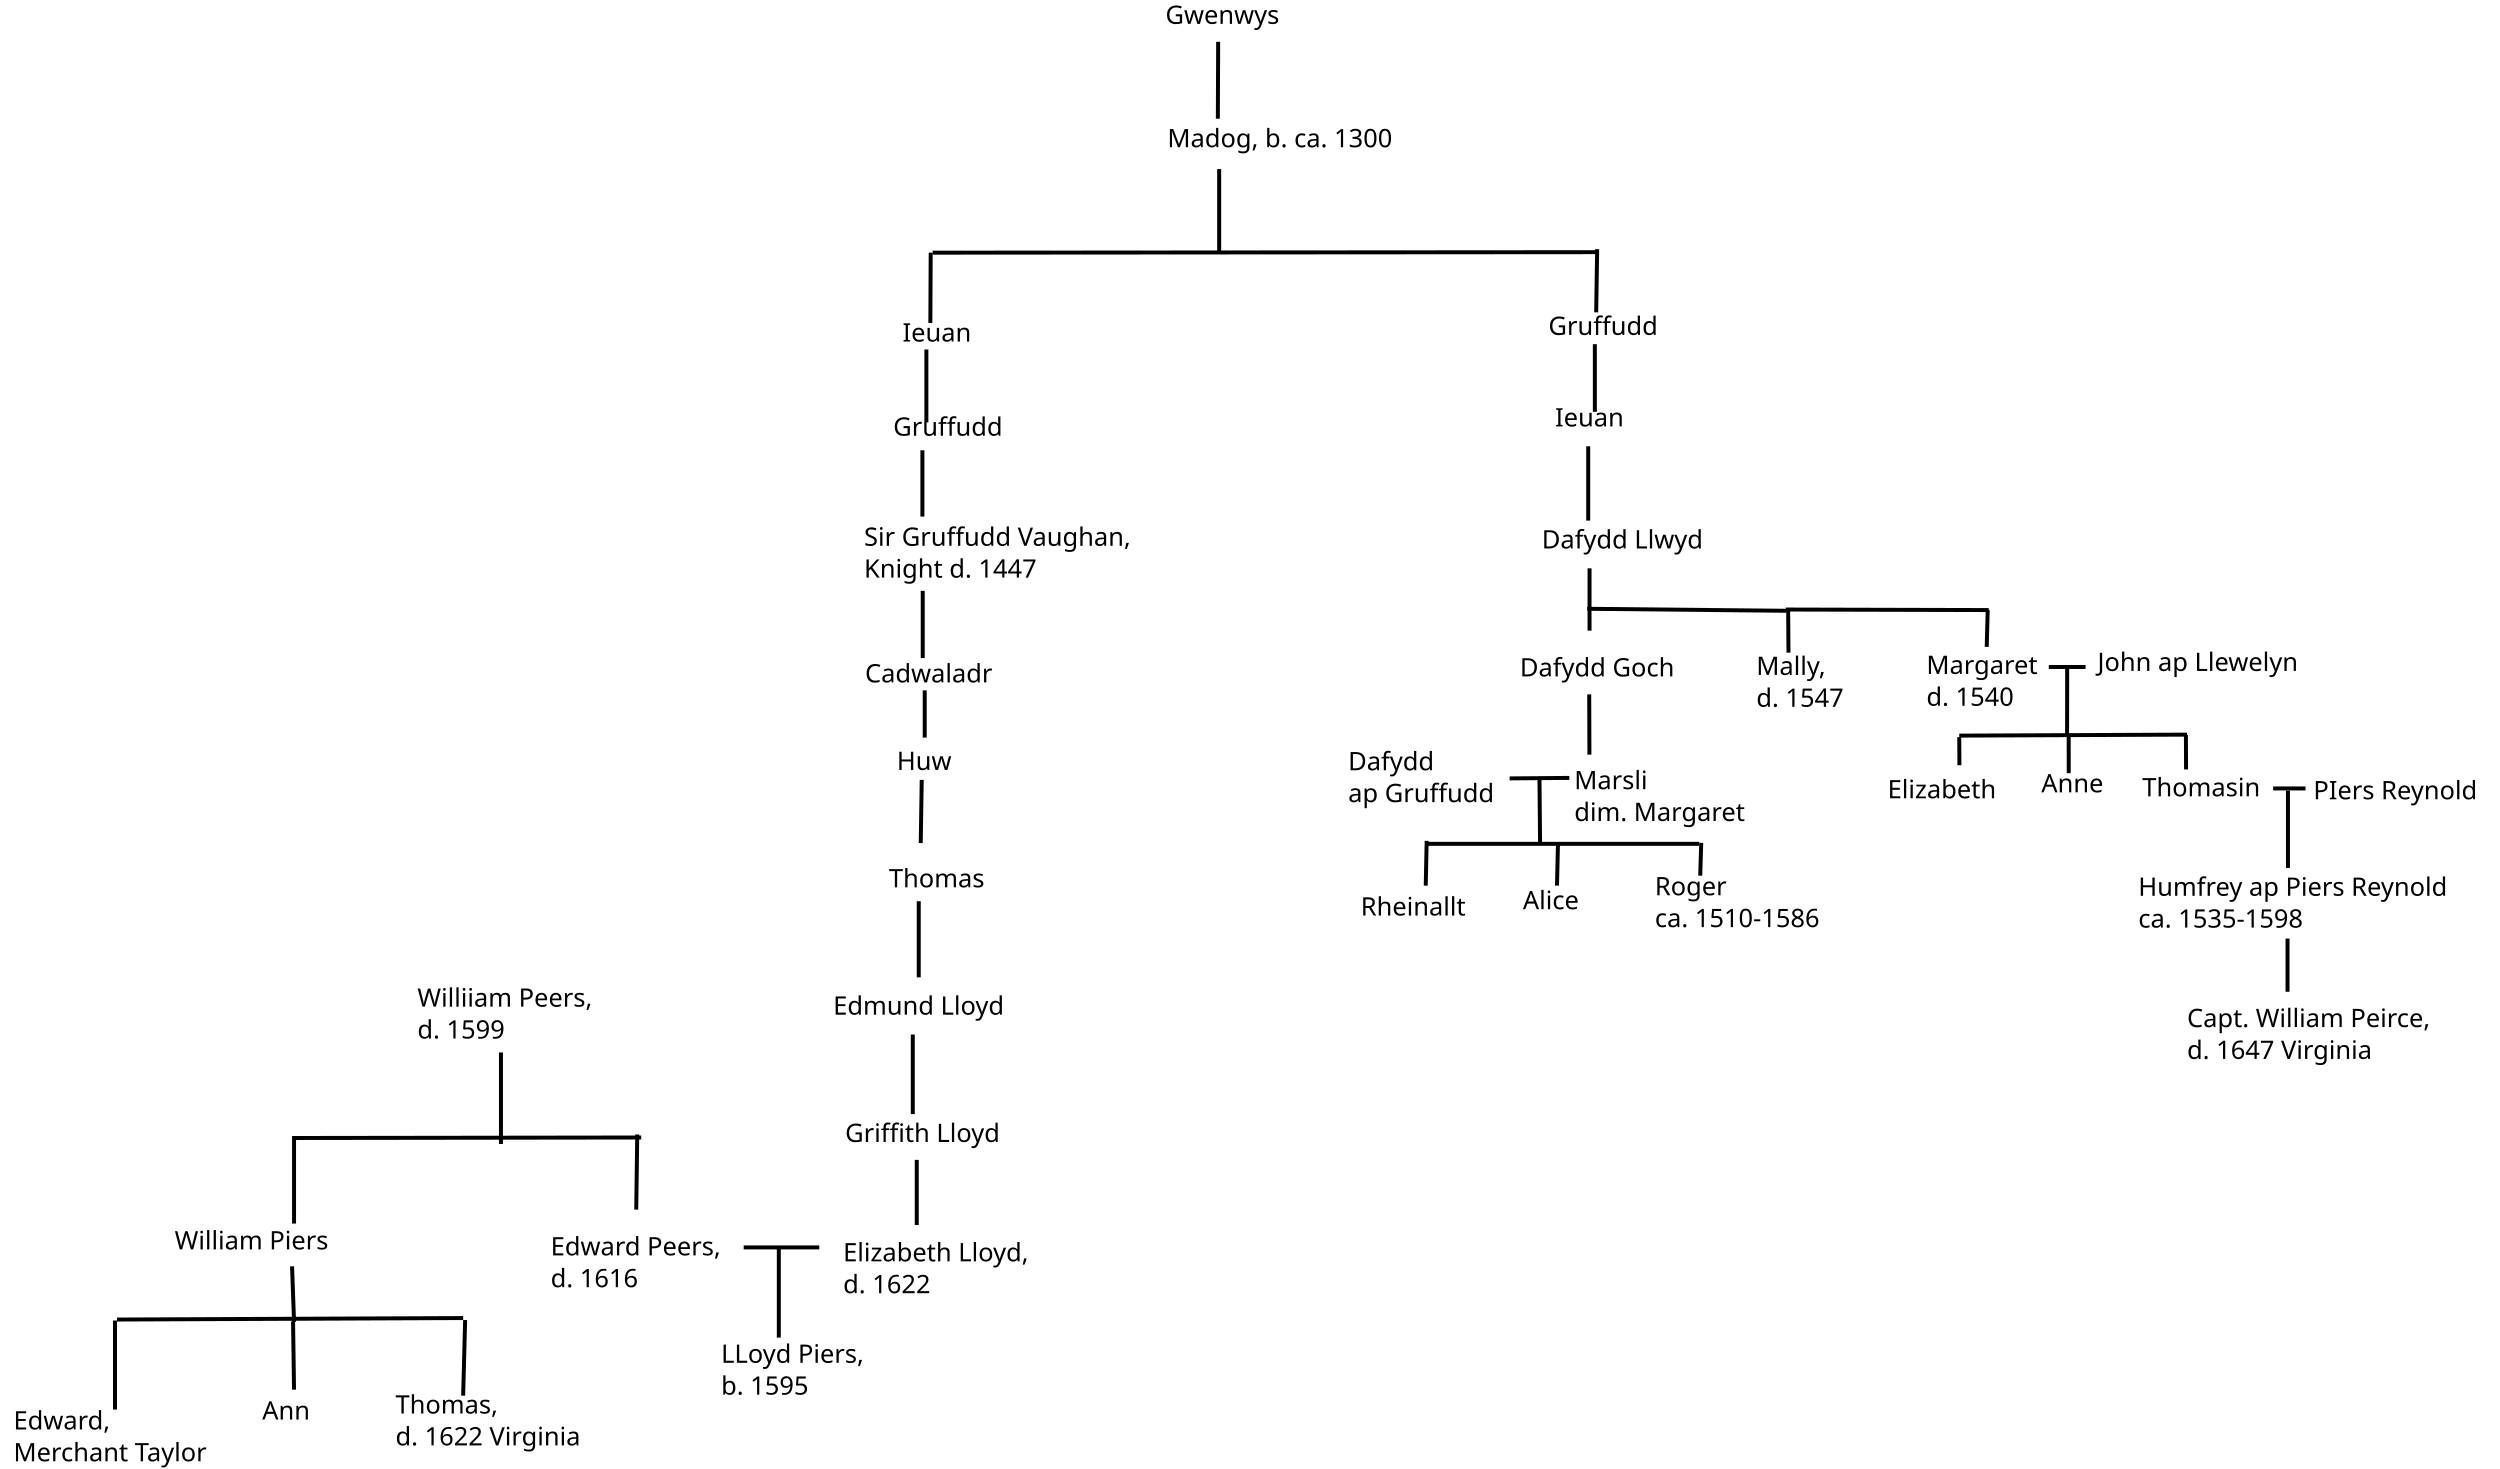
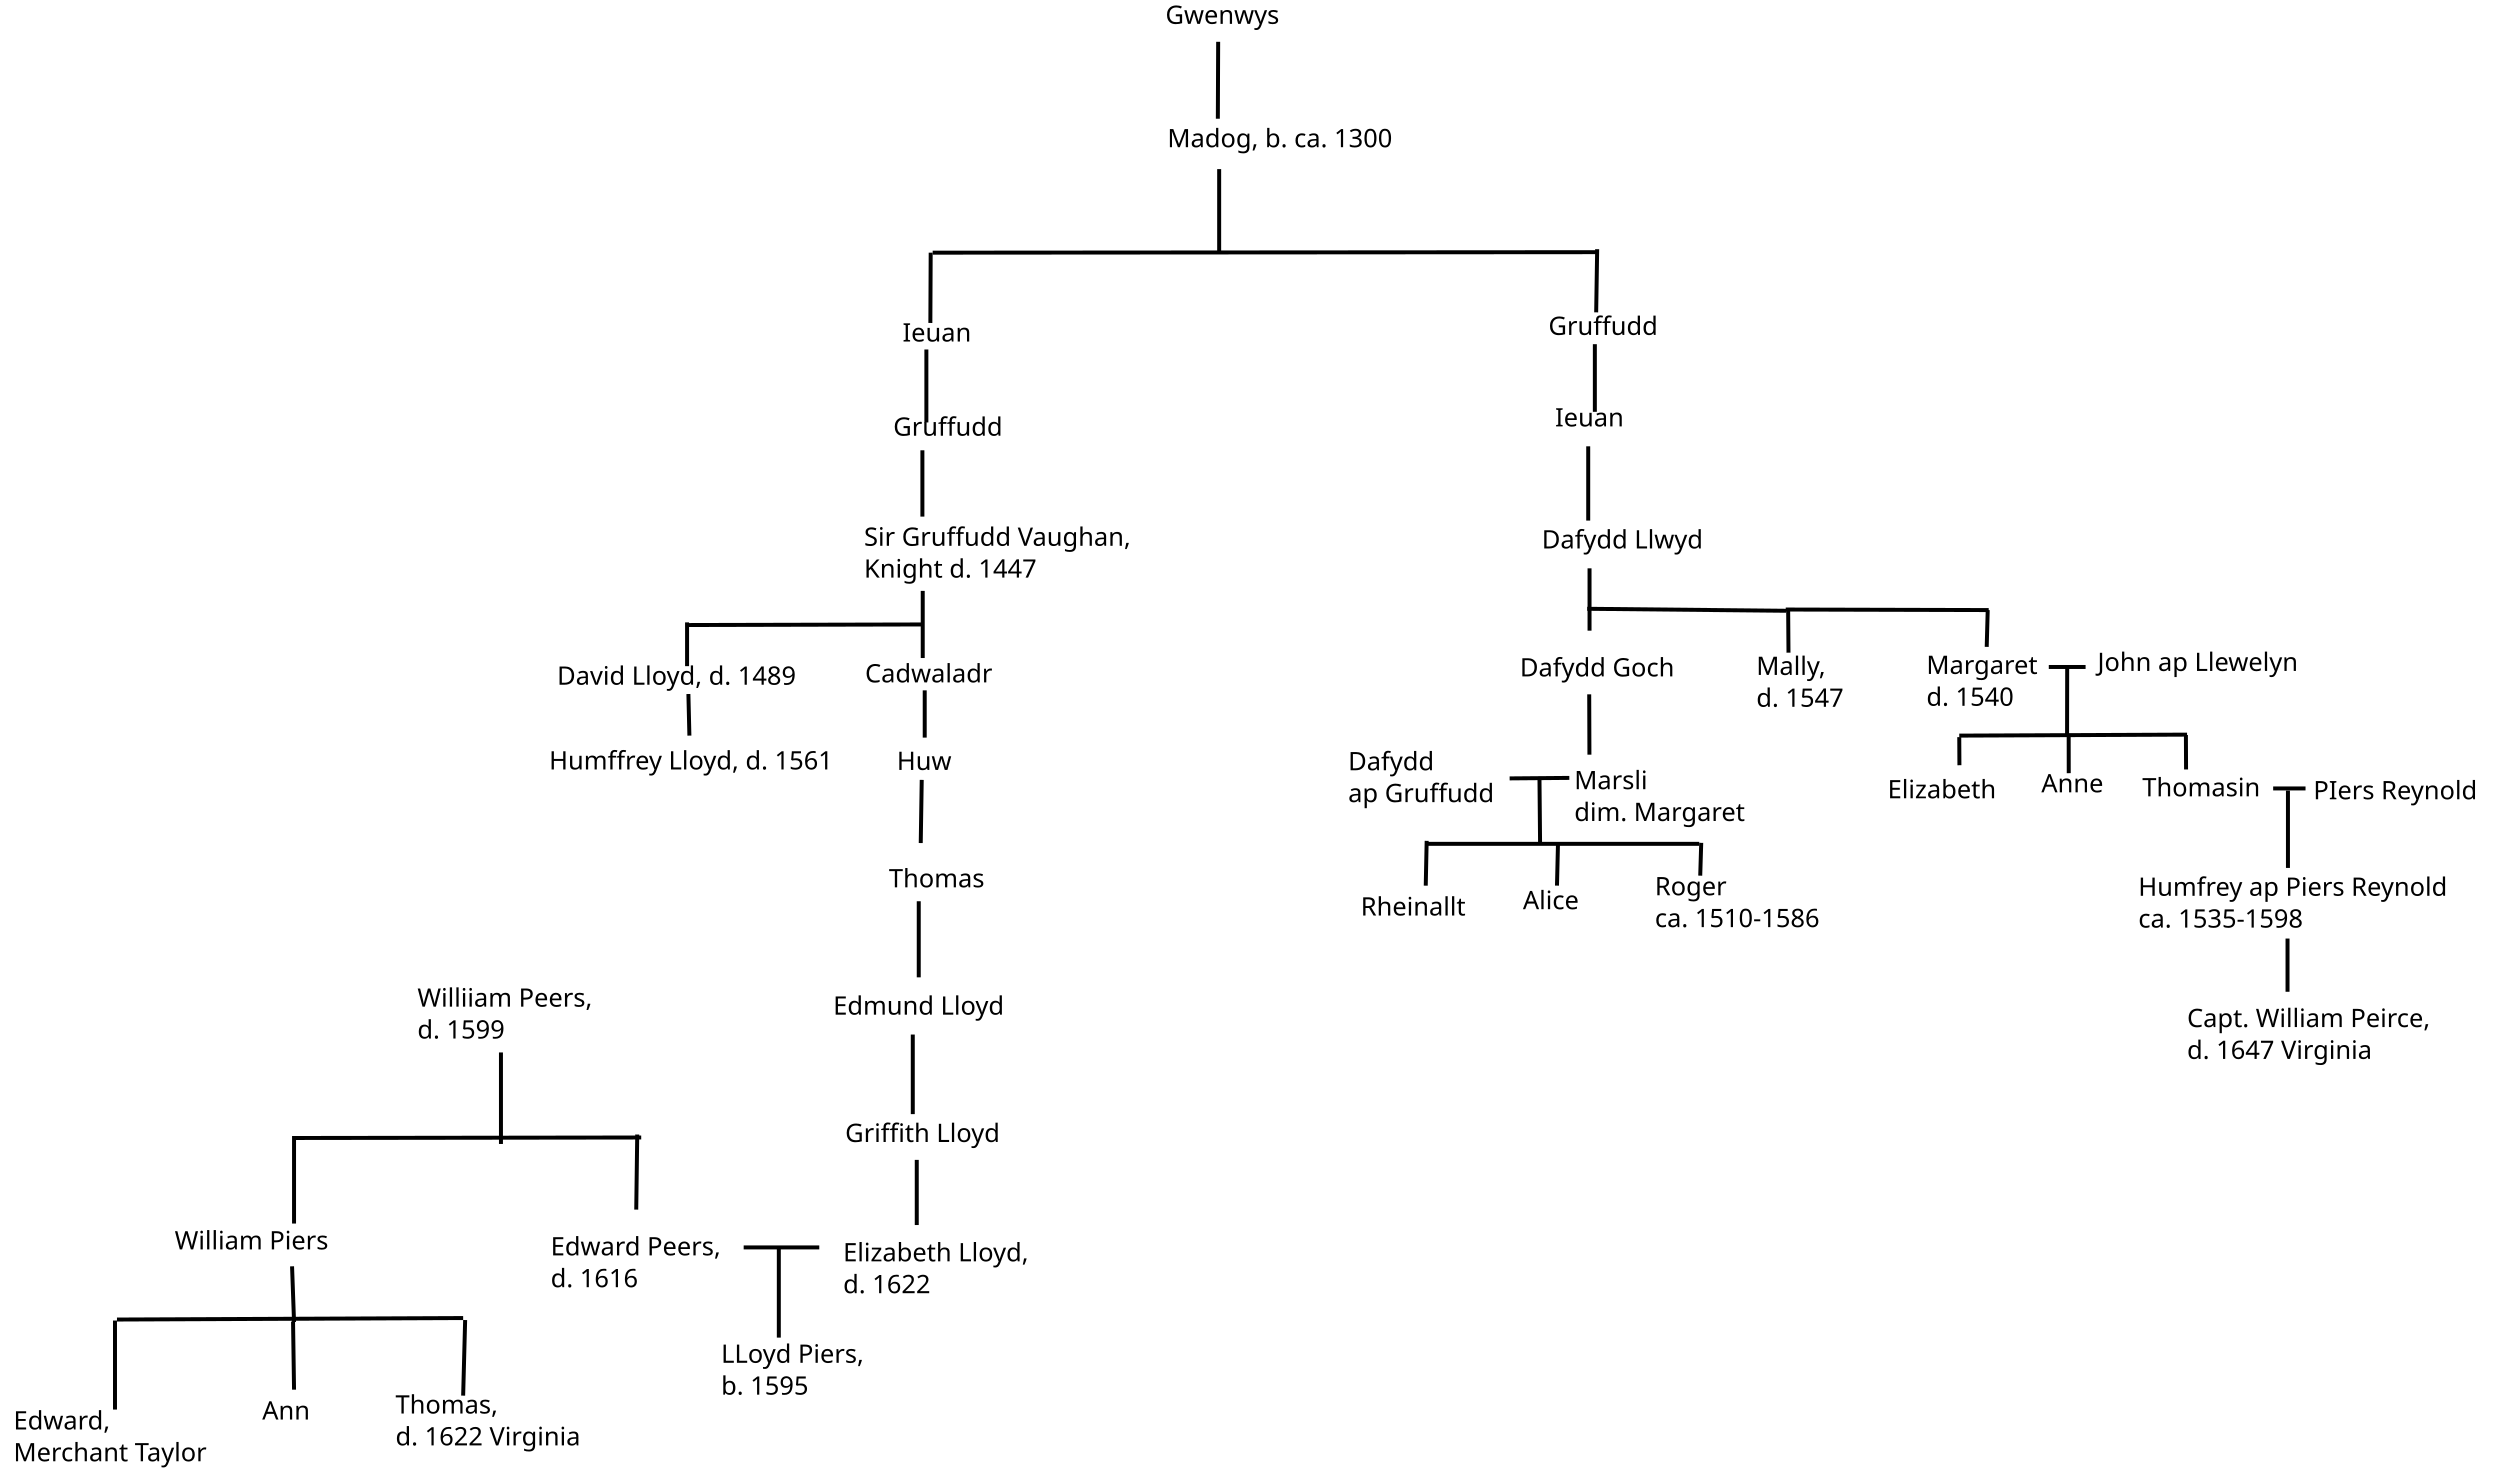
<svg xmlns="http://www.w3.org/2000/svg" width="63cm" height="37cm" viewBox="104 203 1243 738">
  <g id="Background">
    <text font-size="12.8" style="fill: #000000; fill-opacity: 1; stroke: none;text-anchor:start;font-family:sans-serif;font-style:normal;font-weight:normal" x="683" y="215">
      <tspan x="683" y="215">Gwenwys</tspan>
    </text>
    <line style="fill: none; stroke-opacity: 1; stroke-width: 2; stroke: #000000" x1="709.5" y1="224" x2="709.334" y2="262.666" />
    <text font-size="12.8" style="fill: #000000; fill-opacity: 1; stroke: none;text-anchor:start;font-family:sans-serif;font-style:normal;font-weight:normal" x="684" y="277">
      <tspan x="684" y="277">Madog, b. ca. 1300</tspan>
    </text>
    <line style="fill: none; stroke-opacity: 1; stroke-width: 2; stroke: #000000" x1="710" y1="288" x2="710" y2="329.75" />
    <line style="fill: none; stroke-opacity: 1; stroke-width: 2; stroke: #000000" x1="566" y1="330" x2="899.5" y2="329.75" />
    <line style="fill: none; stroke-opacity: 1; stroke-width: 2; stroke: #000000" x1="565" y1="330" x2="564.834" y2="365.334" />
    <line style="fill: none; stroke-opacity: 1; stroke-width: 2; stroke: #000000" x1="900" y1="328.25" x2="899.5" y2="360" />
    <text font-size="12.8" style="fill: #000000; fill-opacity: 1; stroke: none;text-anchor:start;font-family:sans-serif;font-style:normal;font-weight:normal" x="550.834" y="374.666">
      <tspan x="550.834" y="374.666">Ieuan</tspan>
    </text>
    <text font-size="12.8" style="fill: #000000; fill-opacity: 1; stroke: none;text-anchor:start;font-family:sans-serif;font-style:normal;font-weight:normal" x="875.5" y="371.334">
      <tspan x="875.5" y="371.334">Gruffudd</tspan>
    </text>
    <line style="fill: none; stroke-opacity: 1; stroke-width: 2; stroke: #000000" x1="562.834" y1="378.666" x2="562.834" y2="415.334" />
    <text font-size="12.8" style="fill: #000000; fill-opacity: 1; stroke: none;text-anchor:start;font-family:sans-serif;font-style:normal;font-weight:normal" x="546.166" y="422">
      <tspan x="546.166" y="422">Gruffudd</tspan>
    </text>
    <line style="fill: none; stroke-opacity: 1; stroke-width: 2; stroke: #000000" x1="560.834" y1="429.334" x2="560.834" y2="462.666" />
    <text font-size="12.8" style="fill: #000000; fill-opacity: 1; stroke: none;text-anchor:start;font-family:sans-serif;font-style:normal;font-weight:normal" x="531.5" y="477.334">
      <tspan x="531.5" y="477.334">Sir Gruffudd Vaughan,</tspan>
      <tspan x="531.5" y="493.334">Knight d. 1447</tspan>
    </text>
    <line style="fill: none; stroke-opacity: 1; stroke-width: 2; stroke: #000000" x1="898.834" y1="376" x2="898.834" y2="410" />
    <text font-size="12.8" style="fill: #000000; fill-opacity: 1; stroke: none;text-anchor:start;font-family:sans-serif;font-style:normal;font-weight:normal" x="878.834" y="417.334">
      <tspan x="878.834" y="417.334">Ieuan</tspan>
    </text>
    <line style="fill: none; stroke-opacity: 1; stroke-width: 2; stroke: #000000" x1="895.5" y1="427.334" x2="895.5" y2="464.668" />
    <text font-size="12.8" style="fill: #000000; fill-opacity: 1; stroke: none;text-anchor:start;font-family:sans-serif;font-style:normal;font-weight:normal" x="872.168" y="478.668">
      <tspan x="872.168" y="478.668">Dafydd Llwyd</tspan>
    </text>
    <text font-size="12.8" style="fill: #000000; fill-opacity: 1; stroke: none;text-anchor:start;font-family:sans-serif;font-style:normal;font-weight:normal" x="588.166" y="470.666">
      <tspan x="588.166" y="470.666" />
    </text>
    <line style="fill: none; stroke-opacity: 1; stroke-width: 2; stroke: #000000" x1="896.166" y1="488.666" x2="896.166" y2="520" />
    <text font-size="12.8" style="fill: #000000; fill-opacity: 1; stroke: none;text-anchor:start;font-family:sans-serif;font-style:normal;font-weight:normal" x="861.166" y="543">
      <tspan x="861.166" y="543">Dafydd Goch</tspan>
    </text>
    <line style="fill: none; stroke-opacity: 1; stroke-width: 2; stroke: #000000" x1="896" y1="552" x2="896.108" y2="582.332" />
    <text font-size="12.8" style="fill: #000000; fill-opacity: 1; stroke: none;text-anchor:start;font-family:sans-serif;font-style:normal;font-weight:normal" x="764.834" y="575.166">
      <tspan x="764.834" y="575.166" />
    </text>
    <text font-size="12.8" style="fill: #000000; fill-opacity: 1; stroke: none;text-anchor:start;font-family:sans-serif;font-style:normal;font-weight:normal" x="770.834" y="573.834">
      <tspan x="770.834" y="573.834" />
    </text>
    <text font-size="12.8" style="fill: #000000; fill-opacity: 1; stroke: none;text-anchor:start;font-family:sans-serif;font-style:normal;font-weight:normal" x="738.834" y="575.166">
      <tspan x="738.834" y="575.166" />
    </text>
    <line style="fill: none; stroke-opacity: 1; stroke-width: 2; stroke: #000000" x1="561" y1="500" x2="561" y2="533.75" />
    <text font-size="12.8" style="fill: #000000; fill-opacity: 1; stroke: none;text-anchor:start;font-family:sans-serif;font-style:normal;font-weight:normal" x="532" y="546">
      <tspan x="532" y="546">Cadwaladr</tspan>
    </text>
    <line style="fill: none; stroke-opacity: 1; stroke-width: 2; stroke: #000000" x1="562" y1="550" x2="562" y2="573.75" />
    <text font-size="12.8" style="fill: #000000; fill-opacity: 1; stroke: none;text-anchor:start;font-family:sans-serif;font-style:normal;font-weight:normal" x="548" y="590">
      <tspan x="548" y="590">Huw</tspan>
    </text>
    <line style="fill: none; stroke-opacity: 1; stroke-width: 2; stroke: #000000" x1="560.5" y1="595" x2="560" y2="626.75" />
    <text font-size="12.8" style="fill: #000000; fill-opacity: 1; stroke: none;text-anchor:start;font-family:sans-serif;font-style:normal;font-weight:normal" x="544" y="649">
      <tspan x="544" y="649">Thomas</tspan>
    </text>
    <line style="fill: none; stroke-opacity: 1; stroke-width: 2; stroke: #000000" x1="559" y1="656" x2="559" y2="694.25" />
    <text font-size="12.8" style="fill: #000000; fill-opacity: 1; stroke: none;text-anchor:start;font-family:sans-serif;font-style:normal;font-weight:normal" x="516" y="713">
      <tspan x="516" y="713">Edmund Lloyd</tspan>
    </text>
    <line style="fill: none; stroke-opacity: 1; stroke-width: 2; stroke: #000000" x1="556" y1="723" x2="556" y2="763" />
    <text font-size="12.8" style="fill: #000000; fill-opacity: 1; stroke: none;text-anchor:start;font-family:sans-serif;font-style:normal;font-weight:normal" x="522" y="777">
      <tspan x="522" y="777">Griffith Lloyd</tspan>
    </text>
    <line style="fill: none; stroke-opacity: 1; stroke-width: 2; stroke: #000000" x1="558" y1="786" x2="558" y2="818.75" />
    <text font-size="12.8" style="fill: #000000; fill-opacity: 1; stroke: none;text-anchor:start;font-family:sans-serif;font-style:normal;font-weight:normal" x="521" y="837">
      <tspan x="521" y="837">Elizabeth Lloyd,</tspan>
      <tspan x="521" y="853">d. 1622</tspan>
    </text>
    <text font-size="12.8" style="fill: #000000; fill-opacity: 1; stroke: none;text-anchor:start;font-family:sans-serif;font-style:normal;font-weight:normal" x="552" y="774">
      <tspan x="552" y="774" />
    </text>
    <line style="fill: none; stroke-opacity: 1; stroke-width: 2; stroke: #000000" x1="509" y1="830" x2="471" y2="830" />
    <text font-size="12.8" style="fill: #000000; fill-opacity: 1; stroke: none;text-anchor:start;font-family:sans-serif;font-style:normal;font-weight:normal" x="374" y="834">
      <tspan x="374" y="834">Edward Peers,</tspan>
      <tspan x="374" y="850">d. 1616</tspan>
    </text>
    <text font-size="12.8" style="fill: #000000; fill-opacity: 1; stroke: none;text-anchor:start;font-family:sans-serif;font-style:normal;font-weight:normal" x="410" y="828">
      <tspan x="410" y="828" />
    </text>
    <text font-size="12.8" style="fill: #000000; fill-opacity: 1; stroke: none;text-anchor:start;font-family:sans-serif;font-style:normal;font-weight:normal" x="406" y="833">
      <tspan x="406" y="833" />
    </text>
    <line style="fill: none; stroke-opacity: 1; stroke-width: 2; stroke: #000000" x1="417" y1="811" x2="417.5" y2="773.25" />
    <line style="fill: none; stroke-opacity: 1; stroke-width: 2; stroke: #000000" x1="419.5" y1="774.75" x2="244" y2="775" />
    <line style="fill: none; stroke-opacity: 1; stroke-width: 2; stroke: #000000" x1="349" y1="778" x2="349" y2="732" />
    <text font-size="12.8" style="fill: #000000; fill-opacity: 1; stroke: none;text-anchor:start;font-family:sans-serif;font-style:normal;font-weight:normal" x="307" y="709">
      <tspan x="307" y="709">Williiam Peers,</tspan>
      <tspan x="307" y="725">d. 1599</tspan>
    </text>
    <line style="fill: none; stroke-opacity: 1; stroke-width: 2; stroke: #000000" x1="245" y1="776" x2="245" y2="818" />
    <text font-size="12.8" style="fill: #000000; fill-opacity: 1; stroke: none;text-anchor:start;font-family:sans-serif;font-style:normal;font-weight:normal" x="185" y="831">
      <tspan x="185" y="831">William Piers</tspan>
    </text>
    <line style="fill: none; stroke-opacity: 1; stroke-width: 2; stroke: #000000" x1="244" y1="839.5" x2="245" y2="867.5" />
    <line style="fill: none; stroke-opacity: 1; stroke-width: 2; stroke: #000000" x1="330" y1="865.5" x2="156" y2="866.25" />
    <line style="fill: none; stroke-opacity: 1; stroke-width: 2; stroke: #000000" x1="155" y1="866.75" x2="155" y2="911.5" />
    <text font-size="12.8" style="fill: #000000; fill-opacity: 1; stroke: none;text-anchor:start;font-family:sans-serif;font-style:normal;font-weight:normal" x="104" y="921.5">
      <tspan x="104" y="921.5">Edward,</tspan>
      <tspan x="104" y="937.5">Merchant Taylor</tspan>
    </text>
    <line style="fill: none; stroke-opacity: 1; stroke-width: 2; stroke: #000000" x1="244.5" y1="867.25" x2="245" y2="901.5" />
    <text font-size="12.8" style="fill: #000000; fill-opacity: 1; stroke: none;text-anchor:start;font-family:sans-serif;font-style:normal;font-weight:normal" x="229" y="916.5">
      <tspan x="229" y="916.5">Ann </tspan>
    </text>
    <text font-size="12.8" style="fill: #000000; fill-opacity: 1; stroke: none;text-anchor:start;font-family:sans-serif;font-style:normal;font-weight:normal" x="131" y="922.5">
      <tspan x="131" y="922.5" />
    </text>
    <line style="fill: none; stroke-opacity: 1; stroke-width: 2; stroke: #000000" x1="331" y1="866.5" x2="330" y2="904.5" />
    <text font-size="12.8" style="fill: #000000; fill-opacity: 1; stroke: none;text-anchor:start;font-family:sans-serif;font-style:normal;font-weight:normal" x="296" y="913.5">
      <tspan x="296" y="913.5">Thomas,</tspan>
      <tspan x="296" y="929.5">d. 1622 Virginia</tspan>
    </text>
    <text font-size="12.8" style="fill: #000000; fill-opacity: 1; stroke: none;text-anchor:start;font-family:sans-serif;font-style:normal;font-weight:normal" x="994.5" y="696.75">
      <tspan x="994.5" y="696.75" />
    </text>
    <text font-size="12.8" style="fill: #000000; fill-opacity: 1; stroke: none;text-anchor:start;font-family:sans-serif;font-style:normal;font-weight:normal" x="1064" y="716.25">
      <tspan x="1064" y="716.25" />
    </text>
    <text font-size="12.8" style="fill: #000000; fill-opacity: 1; stroke: none;text-anchor:start;font-family:sans-serif;font-style:normal;font-weight:normal" x="1092.5" y="719.75">
      <tspan x="1092.5" y="719.75" />
    </text>
    <text font-size="12.8" style="fill: #000000; fill-opacity: 1; stroke: none;text-anchor:start;font-family:sans-serif;font-style:normal;font-weight:normal" x="403" y="831">
      <tspan x="403" y="831" />
    </text>
    <text font-size="12.8" style="fill: #000000; fill-opacity: 1; stroke: none;text-anchor:start;font-family:sans-serif;font-style:normal;font-weight:normal" x="405" y="829">
      <tspan x="405" y="829" />
    </text>
    <line style="fill: none; stroke-opacity: 1; stroke-width: 2; stroke: #000000" x1="488.666" y1="829.666" x2="488.666" y2="875.334" />
    <text font-size="12.8" style="fill: #000000; fill-opacity: 1; stroke: none;text-anchor:start;font-family:sans-serif;font-style:normal;font-weight:normal" x="459.666" y="888">
      <tspan x="459.666" y="888">LLoyd Piers,</tspan>
      <tspan x="459.666" y="904">b. 1595</tspan>
    </text>
    <line style="fill: none; stroke-opacity: 1; stroke-width: 2; stroke: #000000" x1="994.778" y1="509.374" x2="1096.8" y2="509.644" />
    <line style="fill: none; stroke-opacity: 1; stroke-width: 2; stroke: #000000" x1="996" y1="509.75" x2="996.164" y2="531.066" />
    <text font-size="12.8" style="fill: #000000; fill-opacity: 1; stroke: none;text-anchor:start;font-family:sans-serif;font-style:normal;font-weight:normal" x="980" y="542.25">
      <tspan x="980" y="542.25">Mally,</tspan>
      <tspan x="980" y="558.25">d. 1547</tspan>
    </text>
    <text font-size="12.8" style="fill: #000000; fill-opacity: 1; stroke: none;text-anchor:start;font-family:sans-serif;font-style:normal;font-weight:normal" x="1156.5" y="541.75">
      <tspan x="1156.5" y="541.75" />
    </text>
    <text font-size="12.8" style="fill: #000000; fill-opacity: 1; stroke: none;text-anchor:start;font-family:sans-serif;font-style:normal;font-weight:normal" x="781.166" y="663.166">
      <tspan x="781.166" y="663.166">Rheinallt</tspan>
    </text>
    <line style="fill: none; stroke-opacity: 1; stroke-width: 2; stroke: #000000" x1="995" y1="510" x2="895" y2="509" />
    <text font-size="12.8" style="fill: #000000; fill-opacity: 1; stroke: none;text-anchor:start;font-family:sans-serif;font-style:normal;font-weight:normal" x="888.5" y="599.666">
      <tspan x="888.5" y="599.666">Marsli</tspan>
      <tspan x="888.5" y="615.666">dim. Margaret</tspan>
    </text>
    <text font-size="12.8" style="fill: #000000; fill-opacity: 1; stroke: none;text-anchor:start;font-family:sans-serif;font-style:normal;font-weight:normal" x="774.834" y="590.166">
      <tspan x="774.834" y="590.166">Dafydd </tspan>
      <tspan x="774.834" y="606.166">ap Gruffudd</tspan>
    </text>
    <line style="fill: none; stroke-opacity: 1; stroke-width: 2; stroke: #000000" x1="813.8" y1="627.144" x2="951.3" y2="627.144" />
    <line style="fill: none; stroke-opacity: 1; stroke-width: 2; stroke: #000000" x1="814.3" y1="625.644" x2="813.834" y2="648.166" />
    <text font-size="12.8" style="fill: #000000; fill-opacity: 1; stroke: none;text-anchor:start;font-family:sans-serif;font-style:normal;font-weight:normal" x="929" y="653">
      <tspan x="929" y="653">Roger</tspan>
      <tspan x="929" y="669">ca. 1510-1586</tspan>
    </text>
    <text font-size="12.8" style="fill: #000000; fill-opacity: 1; stroke: none;text-anchor:start;font-family:sans-serif;font-style:normal;font-weight:normal" x="872.628" y="640.75">
      <tspan x="872.628" y="640.75" />
    </text>
    <line style="fill: none; stroke-opacity: 1; stroke-width: 2; stroke: #000000" x1="879.8" y1="648.144" x2="880.3" y2="627.144" />
    <text font-size="12.8" style="fill: #000000; fill-opacity: 1; stroke: none;text-anchor:start;font-family:sans-serif;font-style:normal;font-weight:normal" x="862.666" y="660">
      <tspan x="862.666" y="660">Alice</tspan>
    </text>
    <line style="fill: none; stroke-opacity: 1; stroke-width: 2; stroke: #000000" x1="886" y1="594" x2="856" y2="594.25" />
    <text font-size="12.8" style="fill: #000000; fill-opacity: 1; stroke: none;text-anchor:start;font-family:sans-serif;font-style:normal;font-weight:normal" x="1271" y="643">
      <tspan x="1271" y="643" />
    </text>
    <text font-size="12.8" style="fill: #000000; fill-opacity: 1; stroke: none;text-anchor:start;font-family:sans-serif;font-style:normal;font-weight:normal" x="1170.13" y="535.25">
      <tspan x="1170.13" y="535.25" />
    </text>
    <text font-size="12.8" style="fill: #000000; fill-opacity: 1; stroke: none;text-anchor:start;font-family:sans-serif;font-style:normal;font-weight:normal" x="900.628" y="594.25">
      <tspan x="900.628" y="594.25" />
    </text>
    <text font-size="12.8" style="fill: #000000; fill-opacity: 1; stroke: none;text-anchor:start;font-family:sans-serif;font-style:normal;font-weight:normal" x="919.128" y="604.25">
      <tspan x="919.128" y="604.25" />
    </text>
    <text font-size="12.8" style="fill: #000000; fill-opacity: 1; stroke: none;text-anchor:start;font-family:sans-serif;font-style:normal;font-weight:normal" x="879" y="659">
      <tspan x="879" y="659" />
    </text>
    <text font-size="12.8" style="fill: #000000; fill-opacity: 1; stroke: none;text-anchor:start;font-family:sans-serif;font-style:normal;font-weight:normal" x="952.75" y="678.25">
      <tspan x="952.75" y="678.25" />
    </text>
    <text font-size="12.8" style="fill: #000000; fill-opacity: 1; stroke: none;text-anchor:start;font-family:sans-serif;font-style:normal;font-weight:normal" x="948.3" y="651.144">
      <tspan x="948.3" y="651.144" />
    </text>
    <text font-size="12.8" style="fill: #000000; fill-opacity: 1; stroke: none;text-anchor:start;font-family:sans-serif;font-style:normal;font-weight:normal" x="1065.5" y="541.75">
      <tspan x="1065.5" y="541.75">Margaret</tspan>
      <tspan x="1065.5" y="557.75">d. 1540</tspan>
    </text>
    <line style="fill: none; stroke-opacity: 1; stroke-width: 2; stroke: #000000" x1="1127" y1="538.25" x2="1145.5" y2="538.25" />
    <text font-size="12.8" style="fill: #000000; fill-opacity: 1; stroke: none;text-anchor:start;font-family:sans-serif;font-style:normal;font-weight:normal" x="1151.5" y="540.25">
      <tspan x="1151.5" y="540.25">John ap Llewelyn</tspan>
    </text>
    <line style="fill: none; stroke-opacity: 1; stroke-width: 2; stroke: #000000" x1="1136.25" y1="538.25" x2="1136.19" y2="572.078" />
    <line style="fill: none; stroke-opacity: 1; stroke-width: 2; stroke: #000000" x1="1082" y1="572.75" x2="1196.5" y2="572.25" />
    <line style="fill: none; stroke-opacity: 1; stroke-width: 2; stroke: #000000" x1="1137" y1="572.75" x2="1137.03" y2="591.624" />
    <line style="fill: none; stroke-opacity: 1; stroke-width: 2; stroke: #000000" x1="1195.92" y1="572.432" x2="1196" y2="589.75" />
    <text font-size="12.8" style="fill: #000000; fill-opacity: 1; stroke: none;text-anchor:start;font-family:sans-serif;font-style:normal;font-weight:normal" x="1123.25" y="601.25">
      <tspan x="1123.25" y="601.25">Anne</tspan>
    </text>
    <text font-size="12.8" style="fill: #000000; fill-opacity: 1; stroke: none;text-anchor:start;font-family:sans-serif;font-style:normal;font-weight:normal" x="1046" y="604.25">
      <tspan x="1046" y="604.25">Elizabeth</tspan>
    </text>
    <text font-size="12.8" style="fill: #000000; fill-opacity: 1; stroke: none;text-anchor:start;font-family:sans-serif;font-style:normal;font-weight:normal" x="1174" y="603.25">
      <tspan x="1174" y="603.25">Thomasin</tspan>
    </text>
    <text font-size="12.8" style="fill: #000000; fill-opacity: 1; stroke: none;text-anchor:start;font-family:sans-serif;font-style:normal;font-weight:normal" x="1260" y="604.75">
      <tspan x="1260" y="604.75">PIers Reynold</tspan>
    </text>
    <line style="fill: none; stroke-opacity: 1; stroke-width: 2; stroke: #000000" x1="1247.21" y1="600.362" x2="1247.21" y2="639.254" />
    <text font-size="12.8" style="fill: #000000; fill-opacity: 1; stroke: none;text-anchor:start;font-family:sans-serif;font-style:normal;font-weight:normal" x="1172" y="653.25">
      <tspan x="1172" y="653.25">Humfrey ap Piers Reynold</tspan>
      <tspan x="1172" y="669.25">ca. 1535-1598</tspan>
    </text>
    <line style="fill: none; stroke-opacity: 1; stroke-width: 2; stroke: #000000" x1="1247" y1="674.75" x2="1247" y2="701.5" />
    <text font-size="12.8" style="fill: #000000; fill-opacity: 1; stroke: none;text-anchor:start;font-family:sans-serif;font-style:normal;font-weight:normal" x="1196.5" y="719.25">
      <tspan x="1196.5" y="719.25">Capt. William Peirce,</tspan>
      <tspan x="1196.5" y="735.25">d. 1647 Virginia</tspan>
    </text>
    <line style="fill: none; stroke-opacity: 1; stroke-width: 2; stroke: #000000" x1="1082" y1="573.5" x2="1082.08" y2="587.634" />
    <line style="fill: none; stroke-opacity: 1; stroke-width: 2; stroke: #000000" x1="1096.3" y1="509.644" x2="1095.8" y2="528.144" />
    <line style="fill: none; stroke-opacity: 1; stroke-width: 2; stroke: #000000" x1="952.3" y1="626.644" x2="951.8" y2="643.144" />
    <line style="fill: none; stroke-opacity: 1; stroke-width: 2; stroke: #000000" x1="871" y1="594.124" x2="871.3" y2="626.644" />
    <text font-size="12.8" style="fill: #000000; fill-opacity: 1; stroke: none;text-anchor:start;font-family:sans-serif;font-style:normal;font-weight:normal" x="1202.3" y="641.144">
      <tspan x="1202.3" y="641.144" />
    </text>
    <line style="fill: none; stroke-opacity: 1; stroke-width: 2; stroke: #000000" x1="1256.05" y1="599.302" x2="1239.78" y2="599.302" />
+     <line style="fill: none; stroke-opacity: 1; stroke-width: 2; stroke: #000000" x1="561" y1="516.876" x2="441.884" y2="517.166" />
+     <line style="fill: none; stroke-opacity: 1; stroke-width: 2; stroke: #000000" x1="442.552" y1="515.834" x2="442.552" y2="537.834" />
+     <text font-size="12.8" style="fill: #000000; fill-opacity: 1; stroke: none;text-anchor:start;font-family:sans-serif;font-style:normal;font-weight:normal" x="377.218" y="547.166">
+       <tspan x="377.218" y="547.166">David Lloyd, d. 1489</tspan>
+     </text>
+     <line style="fill: none; stroke-opacity: 1; stroke-width: 2; stroke: #000000" x1="443.218" y1="551.834" x2="443.718" y2="572.75" />
+     <text font-size="12.8" style="fill: #000000; fill-opacity: 1; stroke: none;text-anchor:start;font-family:sans-serif;font-style:normal;font-weight:normal" x="411.218" y="539.166">
+       <tspan x="411.218" y="539.166" />
+     </text>
+     <text font-size="12.8" style="fill: #000000; fill-opacity: 1; stroke: none;text-anchor:start;font-family:sans-serif;font-style:normal;font-weight:normal" x="373.218" y="589.75">
+       <tspan x="373.218" y="589.75">Humffrey Lloyd, d. 1561</tspan>
+     </text>
+     <text font-size="12.8" style="fill: #000000; fill-opacity: 1; stroke: none;text-anchor:start;font-family:sans-serif;font-style:normal;font-weight:normal" x="433.218" y="576.75">
+       <tspan x="433.218" y="576.75" />
+     </text>
  </g>
</svg>
